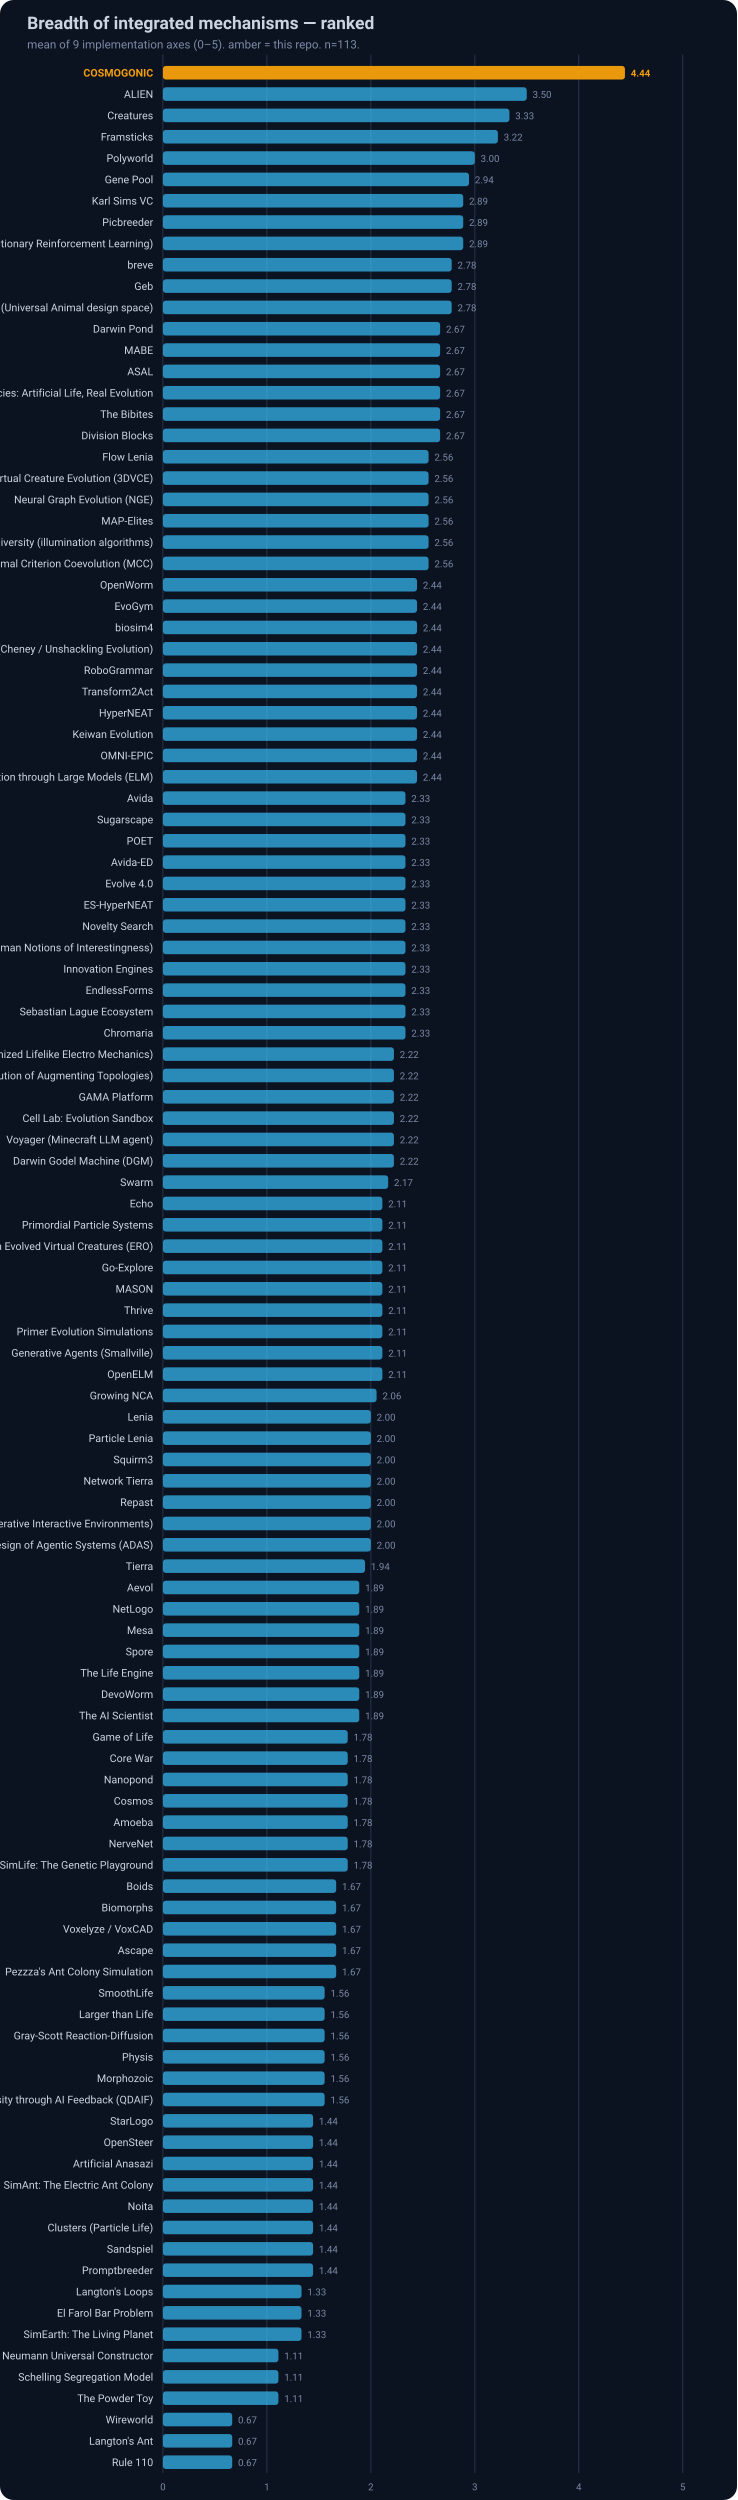
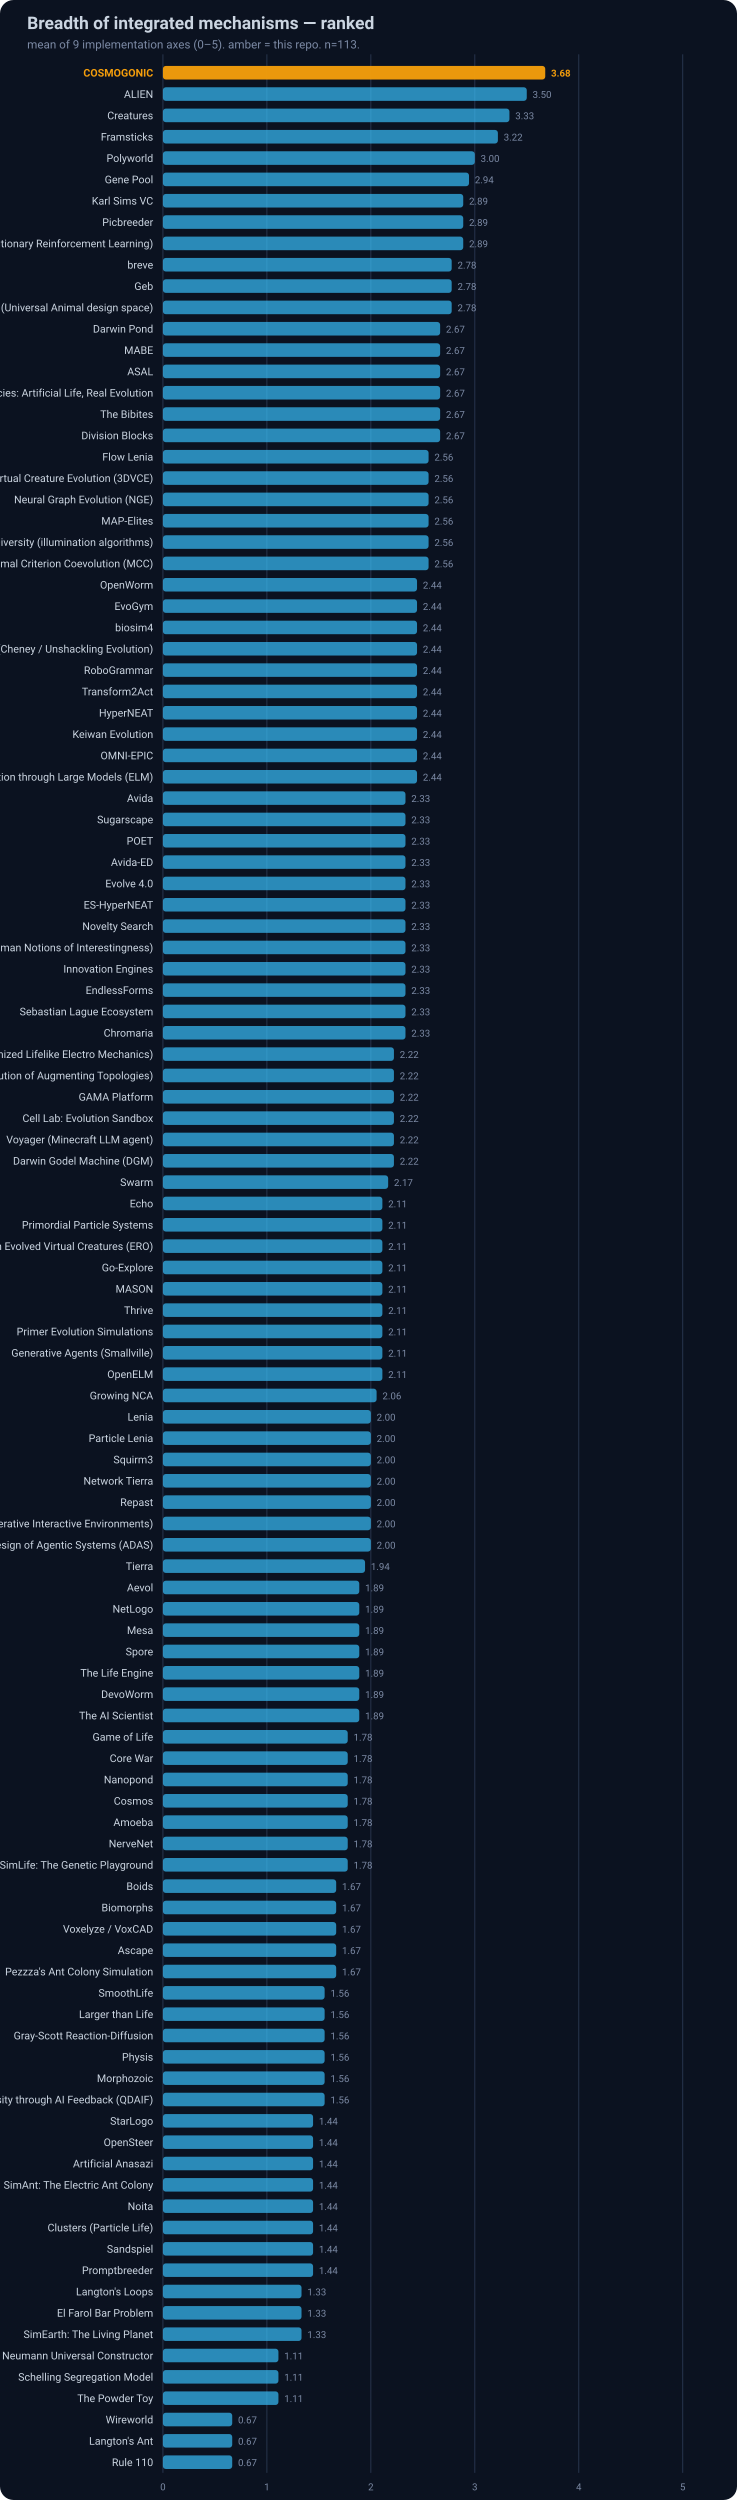
<svg xmlns="http://www.w3.org/2000/svg" viewBox="0 0 760 2578" font-family="ui-sans-serif,system-ui,Segoe UI,Roboto,sans-serif" role="img" aria-label="Ranked breadth of integrated mechanisms">
  <rect width="760" height="2578" rx="14" fill="#0b1220" />
  <text x="28" y="30" fill="#cbd5e1" font-size="18" font-weight="700">Breadth of integrated mechanisms — ranked</text>
  <text x="28" y="50" fill="#7c8aa5" font-size="12">mean of 9 implementation axes (0–5). amber = this repo. n=113.</text>
  <line x1="168" y1="56" x2="168" y2="2550" stroke="#27344d" stroke-width="1" />
  <text x="168" y="2568" fill="#7c8aa5" font-size="10" text-anchor="middle">0</text>
  <line x1="275.2" y1="56" x2="275.2" y2="2550" stroke="#27344d" stroke-width="1" />
  <text x="275.2" y="2568" fill="#7c8aa5" font-size="10" text-anchor="middle">1</text>
  <line x1="382.4" y1="56" x2="382.4" y2="2550" stroke="#27344d" stroke-width="1" />
  <text x="382.4" y="2568" fill="#7c8aa5" font-size="10" text-anchor="middle">2</text>
  <line x1="489.6" y1="56" x2="489.6" y2="2550" stroke="#27344d" stroke-width="1" />
  <text x="489.6" y="2568" fill="#7c8aa5" font-size="10" text-anchor="middle">3</text>
  <line x1="596.8" y1="56" x2="596.8" y2="2550" stroke="#27344d" stroke-width="1" />
  <text x="596.8" y="2568" fill="#7c8aa5" font-size="10" text-anchor="middle">4</text>
  <line x1="704" y1="56" x2="704" y2="2550" stroke="#27344d" stroke-width="1" />
  <text x="704" y="2568" fill="#7c8aa5" font-size="10" text-anchor="middle">5</text>
  <text x="158" y="79" fill="#f59e0b" font-size="11" font-weight="700" text-anchor="end">COSMOGONIC</text>
-   <rect x="168" y="68" width="476.444" height="14" rx="3" fill="#f59e0b" opacity="0.95" />
-   <text x="650.444" y="79" fill="#f59e0b" font-size="10" font-weight="700">4.44</text>
+   <rect x="168" y="68" width="394.258" height="14" rx="3" fill="#f59e0b" opacity="0.95" />
+   <text x="568.258" y="79" fill="#f59e0b" font-size="10" font-weight="700">3.68</text>
  <text x="158" y="101" fill="#cbd5e1" font-size="11" font-weight="400" text-anchor="end">ALIEN</text>
  <rect x="168" y="90" width="375.2" height="14" rx="3" fill="#38bdf8" opacity="0.7" />
  <text x="549.2" y="101" fill="#7c8aa5" font-size="10" font-weight="400">3.50</text>
  <text x="158" y="123" fill="#cbd5e1" font-size="11" font-weight="400" text-anchor="end">Creatures</text>
  <rect x="168" y="112" width="357.333" height="14" rx="3" fill="#38bdf8" opacity="0.7" />
  <text x="531.333" y="123" fill="#7c8aa5" font-size="10" font-weight="400">3.33</text>
  <text x="158" y="145" fill="#cbd5e1" font-size="11" font-weight="400" text-anchor="end">Framsticks</text>
  <rect x="168" y="134" width="345.422" height="14" rx="3" fill="#38bdf8" opacity="0.7" />
  <text x="519.422" y="145" fill="#7c8aa5" font-size="10" font-weight="400">3.22</text>
  <text x="158" y="167" fill="#cbd5e1" font-size="11" font-weight="400" text-anchor="end">Polyworld</text>
  <rect x="168" y="156" width="321.6" height="14" rx="3" fill="#38bdf8" opacity="0.7" />
  <text x="495.6" y="167" fill="#7c8aa5" font-size="10" font-weight="400">3.00</text>
  <text x="158" y="189" fill="#cbd5e1" font-size="11" font-weight="400" text-anchor="end">Gene Pool</text>
  <rect x="168" y="178" width="315.644" height="14" rx="3" fill="#38bdf8" opacity="0.7" />
  <text x="489.644" y="189" fill="#7c8aa5" font-size="10" font-weight="400">2.94</text>
  <text x="158" y="211" fill="#cbd5e1" font-size="11" font-weight="400" text-anchor="end">Karl Sims VC</text>
  <rect x="168" y="200" width="309.689" height="14" rx="3" fill="#38bdf8" opacity="0.7" />
  <text x="483.689" y="211" fill="#7c8aa5" font-size="10" font-weight="400">2.89</text>
  <text x="158" y="233" fill="#cbd5e1" font-size="11" font-weight="400" text-anchor="end">Picbreeder</text>
  <rect x="168" y="222" width="309.689" height="14" rx="3" fill="#38bdf8" opacity="0.7" />
  <text x="483.689" y="233" fill="#7c8aa5" font-size="10" font-weight="400">2.89</text>
  <text x="158" y="255" fill="#cbd5e1" font-size="11" font-weight="400" text-anchor="end">DERL (Deep Evolutionary Reinforcement Learning)</text>
  <rect x="168" y="244" width="309.689" height="14" rx="3" fill="#38bdf8" opacity="0.7" />
  <text x="483.689" y="255" fill="#7c8aa5" font-size="10" font-weight="400">2.89</text>
  <text x="158" y="277" fill="#cbd5e1" font-size="11" font-weight="400" text-anchor="end">breve</text>
  <rect x="168" y="266" width="297.778" height="14" rx="3" fill="#38bdf8" opacity="0.7" />
  <text x="471.778" y="277" fill="#7c8aa5" font-size="10" font-weight="400">2.78</text>
  <text x="158" y="299" fill="#cbd5e1" font-size="11" font-weight="400" text-anchor="end">Geb</text>
  <rect x="168" y="288" width="297.778" height="14" rx="3" fill="#38bdf8" opacity="0.7" />
  <text x="471.778" y="299" fill="#7c8aa5" font-size="10" font-weight="400">2.78</text>
  <text x="158" y="321" fill="#cbd5e1" font-size="11" font-weight="400" text-anchor="end">UNIMAL (Universal Animal design space)</text>
  <rect x="168" y="310" width="297.778" height="14" rx="3" fill="#38bdf8" opacity="0.7" />
  <text x="471.778" y="321" fill="#7c8aa5" font-size="10" font-weight="400">2.78</text>
  <text x="158" y="343" fill="#cbd5e1" font-size="11" font-weight="400" text-anchor="end">Darwin Pond</text>
  <rect x="168" y="332" width="285.867" height="14" rx="3" fill="#38bdf8" opacity="0.7" />
  <text x="459.867" y="343" fill="#7c8aa5" font-size="10" font-weight="400">2.67</text>
  <text x="158" y="365" fill="#cbd5e1" font-size="11" font-weight="400" text-anchor="end">MABE</text>
  <rect x="168" y="354" width="285.867" height="14" rx="3" fill="#38bdf8" opacity="0.7" />
  <text x="459.867" y="365" fill="#7c8aa5" font-size="10" font-weight="400">2.67</text>
  <text x="158" y="387" fill="#cbd5e1" font-size="11" font-weight="400" text-anchor="end">ASAL</text>
  <rect x="168" y="376" width="285.867" height="14" rx="3" fill="#38bdf8" opacity="0.7" />
  <text x="459.867" y="387" fill="#7c8aa5" font-size="10" font-weight="400">2.67</text>
  <text x="158" y="409" fill="#cbd5e1" font-size="11" font-weight="400" text-anchor="end">Species: Artificial Life, Real Evolution</text>
  <rect x="168" y="398" width="285.867" height="14" rx="3" fill="#38bdf8" opacity="0.7" />
  <text x="459.867" y="409" fill="#7c8aa5" font-size="10" font-weight="400">2.67</text>
  <text x="158" y="431" fill="#cbd5e1" font-size="11" font-weight="400" text-anchor="end">The Bibites</text>
  <rect x="168" y="420" width="285.867" height="14" rx="3" fill="#38bdf8" opacity="0.7" />
  <text x="459.867" y="431" fill="#7c8aa5" font-size="10" font-weight="400">2.67</text>
  <text x="158" y="453" fill="#cbd5e1" font-size="11" font-weight="400" text-anchor="end">Division Blocks</text>
  <rect x="168" y="442" width="285.867" height="14" rx="3" fill="#38bdf8" opacity="0.7" />
  <text x="459.867" y="453" fill="#7c8aa5" font-size="10" font-weight="400">2.67</text>
  <text x="158" y="475" fill="#cbd5e1" font-size="11" font-weight="400" text-anchor="end">Flow Lenia</text>
  <rect x="168" y="464" width="273.956" height="14" rx="3" fill="#38bdf8" opacity="0.7" />
  <text x="447.956" y="475" fill="#7c8aa5" font-size="10" font-weight="400">2.56</text>
  <text x="158" y="497" fill="#cbd5e1" font-size="11" font-weight="400" text-anchor="end">3D Virtual Creature Evolution (3DVCE)</text>
  <rect x="168" y="486" width="273.956" height="14" rx="3" fill="#38bdf8" opacity="0.7" />
  <text x="447.956" y="497" fill="#7c8aa5" font-size="10" font-weight="400">2.56</text>
  <text x="158" y="519" fill="#cbd5e1" font-size="11" font-weight="400" text-anchor="end">Neural Graph Evolution (NGE)</text>
  <rect x="168" y="508" width="273.956" height="14" rx="3" fill="#38bdf8" opacity="0.7" />
  <text x="447.956" y="519" fill="#7c8aa5" font-size="10" font-weight="400">2.56</text>
  <text x="158" y="541" fill="#cbd5e1" font-size="11" font-weight="400" text-anchor="end">MAP-Elites</text>
  <rect x="168" y="530" width="273.956" height="14" rx="3" fill="#38bdf8" opacity="0.7" />
  <text x="447.956" y="541" fill="#7c8aa5" font-size="10" font-weight="400">2.56</text>
  <text x="158" y="563" fill="#cbd5e1" font-size="11" font-weight="400" text-anchor="end">Quality-Diversity (illumination algorithms)</text>
  <rect x="168" y="552" width="273.956" height="14" rx="3" fill="#38bdf8" opacity="0.7" />
  <text x="447.956" y="563" fill="#7c8aa5" font-size="10" font-weight="400">2.56</text>
  <text x="158" y="585" fill="#cbd5e1" font-size="11" font-weight="400" text-anchor="end">Minimal Criterion Coevolution (MCC)</text>
  <rect x="168" y="574" width="273.956" height="14" rx="3" fill="#38bdf8" opacity="0.7" />
  <text x="447.956" y="585" fill="#7c8aa5" font-size="10" font-weight="400">2.56</text>
  <text x="158" y="607" fill="#cbd5e1" font-size="11" font-weight="400" text-anchor="end">OpenWorm</text>
  <rect x="168" y="596" width="262.044" height="14" rx="3" fill="#38bdf8" opacity="0.7" />
  <text x="436.044" y="607" fill="#7c8aa5" font-size="10" font-weight="400">2.44</text>
  <text x="158" y="629" fill="#cbd5e1" font-size="11" font-weight="400" text-anchor="end">EvoGym</text>
  <rect x="168" y="618" width="262.044" height="14" rx="3" fill="#38bdf8" opacity="0.7" />
  <text x="436.044" y="629" fill="#7c8aa5" font-size="10" font-weight="400">2.44</text>
  <text x="158" y="651" fill="#cbd5e1" font-size="11" font-weight="400" text-anchor="end">biosim4</text>
  <rect x="168" y="640" width="262.044" height="14" rx="3" fill="#38bdf8" opacity="0.7" />
  <text x="436.044" y="651" fill="#7c8aa5" font-size="10" font-weight="400">2.44</text>
  <text x="158" y="673" fill="#cbd5e1" font-size="11" font-weight="400" text-anchor="end">Evolving Soft Robots (Cheney / Unshackling Evolution)</text>
  <rect x="168" y="662" width="262.044" height="14" rx="3" fill="#38bdf8" opacity="0.7" />
  <text x="436.044" y="673" fill="#7c8aa5" font-size="10" font-weight="400">2.44</text>
  <text x="158" y="695" fill="#cbd5e1" font-size="11" font-weight="400" text-anchor="end">RoboGrammar</text>
  <rect x="168" y="684" width="262.044" height="14" rx="3" fill="#38bdf8" opacity="0.7" />
  <text x="436.044" y="695" fill="#7c8aa5" font-size="10" font-weight="400">2.44</text>
  <text x="158" y="717" fill="#cbd5e1" font-size="11" font-weight="400" text-anchor="end">Transform2Act</text>
  <rect x="168" y="706" width="262.044" height="14" rx="3" fill="#38bdf8" opacity="0.7" />
  <text x="436.044" y="717" fill="#7c8aa5" font-size="10" font-weight="400">2.44</text>
  <text x="158" y="739" fill="#cbd5e1" font-size="11" font-weight="400" text-anchor="end">HyperNEAT</text>
  <rect x="168" y="728" width="262.044" height="14" rx="3" fill="#38bdf8" opacity="0.7" />
  <text x="436.044" y="739" fill="#7c8aa5" font-size="10" font-weight="400">2.44</text>
  <text x="158" y="761" fill="#cbd5e1" font-size="11" font-weight="400" text-anchor="end">Keiwan Evolution</text>
  <rect x="168" y="750" width="262.044" height="14" rx="3" fill="#38bdf8" opacity="0.7" />
  <text x="436.044" y="761" fill="#7c8aa5" font-size="10" font-weight="400">2.44</text>
  <text x="158" y="783" fill="#cbd5e1" font-size="11" font-weight="400" text-anchor="end">OMNI-EPIC</text>
  <rect x="168" y="772" width="262.044" height="14" rx="3" fill="#38bdf8" opacity="0.7" />
  <text x="436.044" y="783" fill="#7c8aa5" font-size="10" font-weight="400">2.44</text>
  <text x="158" y="805" fill="#cbd5e1" font-size="11" font-weight="400" text-anchor="end">Evolution through Large Models (ELM)</text>
  <rect x="168" y="794" width="262.044" height="14" rx="3" fill="#38bdf8" opacity="0.7" />
  <text x="436.044" y="805" fill="#7c8aa5" font-size="10" font-weight="400">2.44</text>
  <text x="158" y="827" fill="#cbd5e1" font-size="11" font-weight="400" text-anchor="end">Avida</text>
  <rect x="168" y="816" width="250.133" height="14" rx="3" fill="#38bdf8" opacity="0.7" />
  <text x="424.133" y="827" fill="#7c8aa5" font-size="10" font-weight="400">2.33</text>
  <text x="158" y="849" fill="#cbd5e1" font-size="11" font-weight="400" text-anchor="end">Sugarscape</text>
  <rect x="168" y="838" width="250.133" height="14" rx="3" fill="#38bdf8" opacity="0.7" />
  <text x="424.133" y="849" fill="#7c8aa5" font-size="10" font-weight="400">2.33</text>
  <text x="158" y="871" fill="#cbd5e1" font-size="11" font-weight="400" text-anchor="end">POET</text>
  <rect x="168" y="860" width="250.133" height="14" rx="3" fill="#38bdf8" opacity="0.7" />
  <text x="424.133" y="871" fill="#7c8aa5" font-size="10" font-weight="400">2.33</text>
  <text x="158" y="893" fill="#cbd5e1" font-size="11" font-weight="400" text-anchor="end">Avida-ED</text>
  <rect x="168" y="882" width="250.133" height="14" rx="3" fill="#38bdf8" opacity="0.7" />
  <text x="424.133" y="893" fill="#7c8aa5" font-size="10" font-weight="400">2.33</text>
  <text x="158" y="915" fill="#cbd5e1" font-size="11" font-weight="400" text-anchor="end">Evolve 4.0</text>
  <rect x="168" y="904" width="250.133" height="14" rx="3" fill="#38bdf8" opacity="0.7" />
  <text x="424.133" y="915" fill="#7c8aa5" font-size="10" font-weight="400">2.33</text>
  <text x="158" y="937" fill="#cbd5e1" font-size="11" font-weight="400" text-anchor="end">ES-HyperNEAT</text>
  <rect x="168" y="926" width="250.133" height="14" rx="3" fill="#38bdf8" opacity="0.7" />
  <text x="424.133" y="937" fill="#7c8aa5" font-size="10" font-weight="400">2.33</text>
  <text x="158" y="959" fill="#cbd5e1" font-size="11" font-weight="400" text-anchor="end">Novelty Search</text>
  <rect x="168" y="948" width="250.133" height="14" rx="3" fill="#38bdf8" opacity="0.7" />
  <text x="424.133" y="959" fill="#7c8aa5" font-size="10" font-weight="400">2.33</text>
  <text x="158" y="981" fill="#cbd5e1" font-size="11" font-weight="400" text-anchor="end">OMNI (Open-endedness via Models of human Notions of Interestingness)</text>
  <rect x="168" y="970" width="250.133" height="14" rx="3" fill="#38bdf8" opacity="0.7" />
  <text x="424.133" y="981" fill="#7c8aa5" font-size="10" font-weight="400">2.33</text>
  <text x="158" y="1003" fill="#cbd5e1" font-size="11" font-weight="400" text-anchor="end">Innovation Engines</text>
  <rect x="168" y="992" width="250.133" height="14" rx="3" fill="#38bdf8" opacity="0.7" />
  <text x="424.133" y="1003" fill="#7c8aa5" font-size="10" font-weight="400">2.33</text>
  <text x="158" y="1025" fill="#cbd5e1" font-size="11" font-weight="400" text-anchor="end">EndlessForms</text>
  <rect x="168" y="1014" width="250.133" height="14" rx="3" fill="#38bdf8" opacity="0.7" />
  <text x="424.133" y="1025" fill="#7c8aa5" font-size="10" font-weight="400">2.33</text>
  <text x="158" y="1047" fill="#cbd5e1" font-size="11" font-weight="400" text-anchor="end">Sebastian Lague Ecosystem</text>
  <rect x="168" y="1036" width="250.133" height="14" rx="3" fill="#38bdf8" opacity="0.7" />
  <text x="424.133" y="1047" fill="#7c8aa5" font-size="10" font-weight="400">2.33</text>
  <text x="158" y="1069" fill="#cbd5e1" font-size="11" font-weight="400" text-anchor="end">Chromaria</text>
  <rect x="168" y="1058" width="250.133" height="14" rx="3" fill="#38bdf8" opacity="0.7" />
  <text x="424.133" y="1069" fill="#7c8aa5" font-size="10" font-weight="400">2.33</text>
  <text x="158" y="1091" fill="#cbd5e1" font-size="11" font-weight="400" text-anchor="end">GOLEM (Genetically Organized Lifelike Electro Mechanics)</text>
  <rect x="168" y="1080" width="238.222" height="14" rx="3" fill="#38bdf8" opacity="0.7" />
  <text x="412.222" y="1091" fill="#7c8aa5" font-size="10" font-weight="400">2.22</text>
  <text x="158" y="1113" fill="#cbd5e1" font-size="11" font-weight="400" text-anchor="end">NEAT (NeuroEvolution of Augmenting Topologies)</text>
  <rect x="168" y="1102" width="238.222" height="14" rx="3" fill="#38bdf8" opacity="0.7" />
  <text x="412.222" y="1113" fill="#7c8aa5" font-size="10" font-weight="400">2.22</text>
  <text x="158" y="1135" fill="#cbd5e1" font-size="11" font-weight="400" text-anchor="end">GAMA Platform</text>
  <rect x="168" y="1124" width="238.222" height="14" rx="3" fill="#38bdf8" opacity="0.7" />
  <text x="412.222" y="1135" fill="#7c8aa5" font-size="10" font-weight="400">2.22</text>
  <text x="158" y="1157" fill="#cbd5e1" font-size="11" font-weight="400" text-anchor="end">Cell Lab: Evolution Sandbox</text>
  <rect x="168" y="1146" width="238.222" height="14" rx="3" fill="#38bdf8" opacity="0.7" />
  <text x="412.222" y="1157" fill="#7c8aa5" font-size="10" font-weight="400">2.22</text>
  <text x="158" y="1179" fill="#cbd5e1" font-size="11" font-weight="400" text-anchor="end">Voyager (Minecraft LLM agent)</text>
  <rect x="168" y="1168" width="238.222" height="14" rx="3" fill="#38bdf8" opacity="0.7" />
  <text x="412.222" y="1179" fill="#7c8aa5" font-size="10" font-weight="400">2.22</text>
  <text x="158" y="1201" fill="#cbd5e1" font-size="11" font-weight="400" text-anchor="end">Darwin Godel Machine (DGM)</text>
  <rect x="168" y="1190" width="238.222" height="14" rx="3" fill="#38bdf8" opacity="0.7" />
  <text x="412.222" y="1201" fill="#7c8aa5" font-size="10" font-weight="400">2.22</text>
  <text x="158" y="1223" fill="#cbd5e1" font-size="11" font-weight="400" text-anchor="end">Swarm</text>
  <rect x="168" y="1212" width="232.267" height="14" rx="3" fill="#38bdf8" opacity="0.7" />
  <text x="406.267" y="1223" fill="#7c8aa5" font-size="10" font-weight="400">2.17</text>
  <text x="158" y="1245" fill="#cbd5e1" font-size="11" font-weight="400" text-anchor="end">Echo</text>
  <rect x="168" y="1234" width="226.311" height="14" rx="3" fill="#38bdf8" opacity="0.7" />
  <text x="400.311" y="1245" fill="#7c8aa5" font-size="10" font-weight="400">2.11</text>
  <text x="158" y="1267" fill="#cbd5e1" font-size="11" font-weight="400" text-anchor="end">Primordial Particle Systems</text>
  <rect x="168" y="1256" width="226.311" height="14" rx="3" fill="#38bdf8" opacity="0.7" />
  <text x="400.311" y="1267" fill="#7c8aa5" font-size="10" font-weight="400">2.11</text>
  <text x="158" y="1289" fill="#cbd5e1" font-size="11" font-weight="400" text-anchor="end">Krcah Evolved Virtual Creatures (ERO)</text>
  <rect x="168" y="1278" width="226.311" height="14" rx="3" fill="#38bdf8" opacity="0.7" />
  <text x="400.311" y="1289" fill="#7c8aa5" font-size="10" font-weight="400">2.11</text>
  <text x="158" y="1311" fill="#cbd5e1" font-size="11" font-weight="400" text-anchor="end">Go-Explore</text>
  <rect x="168" y="1300" width="226.311" height="14" rx="3" fill="#38bdf8" opacity="0.7" />
  <text x="400.311" y="1311" fill="#7c8aa5" font-size="10" font-weight="400">2.11</text>
  <text x="158" y="1333" fill="#cbd5e1" font-size="11" font-weight="400" text-anchor="end">MASON</text>
  <rect x="168" y="1322" width="226.311" height="14" rx="3" fill="#38bdf8" opacity="0.7" />
  <text x="400.311" y="1333" fill="#7c8aa5" font-size="10" font-weight="400">2.11</text>
  <text x="158" y="1355" fill="#cbd5e1" font-size="11" font-weight="400" text-anchor="end">Thrive</text>
  <rect x="168" y="1344" width="226.311" height="14" rx="3" fill="#38bdf8" opacity="0.7" />
  <text x="400.311" y="1355" fill="#7c8aa5" font-size="10" font-weight="400">2.11</text>
  <text x="158" y="1377" fill="#cbd5e1" font-size="11" font-weight="400" text-anchor="end">Primer Evolution Simulations</text>
  <rect x="168" y="1366" width="226.311" height="14" rx="3" fill="#38bdf8" opacity="0.7" />
  <text x="400.311" y="1377" fill="#7c8aa5" font-size="10" font-weight="400">2.11</text>
  <text x="158" y="1399" fill="#cbd5e1" font-size="11" font-weight="400" text-anchor="end">Generative Agents (Smallville)</text>
  <rect x="168" y="1388" width="226.311" height="14" rx="3" fill="#38bdf8" opacity="0.7" />
  <text x="400.311" y="1399" fill="#7c8aa5" font-size="10" font-weight="400">2.11</text>
  <text x="158" y="1421" fill="#cbd5e1" font-size="11" font-weight="400" text-anchor="end">OpenELM</text>
  <rect x="168" y="1410" width="226.311" height="14" rx="3" fill="#38bdf8" opacity="0.7" />
  <text x="400.311" y="1421" fill="#7c8aa5" font-size="10" font-weight="400">2.11</text>
  <text x="158" y="1443" fill="#cbd5e1" font-size="11" font-weight="400" text-anchor="end">Growing NCA</text>
  <rect x="168" y="1432" width="220.356" height="14" rx="3" fill="#38bdf8" opacity="0.7" />
  <text x="394.356" y="1443" fill="#7c8aa5" font-size="10" font-weight="400">2.06</text>
  <text x="158" y="1465" fill="#cbd5e1" font-size="11" font-weight="400" text-anchor="end">Lenia</text>
  <rect x="168" y="1454" width="214.4" height="14" rx="3" fill="#38bdf8" opacity="0.7" />
  <text x="388.4" y="1465" fill="#7c8aa5" font-size="10" font-weight="400">2.00</text>
  <text x="158" y="1487" fill="#cbd5e1" font-size="11" font-weight="400" text-anchor="end">Particle Lenia</text>
  <rect x="168" y="1476" width="214.4" height="14" rx="3" fill="#38bdf8" opacity="0.7" />
  <text x="388.4" y="1487" fill="#7c8aa5" font-size="10" font-weight="400">2.00</text>
  <text x="158" y="1509" fill="#cbd5e1" font-size="11" font-weight="400" text-anchor="end">Squirm3</text>
  <rect x="168" y="1498" width="214.4" height="14" rx="3" fill="#38bdf8" opacity="0.7" />
  <text x="388.4" y="1509" fill="#7c8aa5" font-size="10" font-weight="400">2.00</text>
  <text x="158" y="1531" fill="#cbd5e1" font-size="11" font-weight="400" text-anchor="end">Network Tierra</text>
  <rect x="168" y="1520" width="214.4" height="14" rx="3" fill="#38bdf8" opacity="0.7" />
  <text x="388.4" y="1531" fill="#7c8aa5" font-size="10" font-weight="400">2.00</text>
  <text x="158" y="1553" fill="#cbd5e1" font-size="11" font-weight="400" text-anchor="end">Repast</text>
  <rect x="168" y="1542" width="214.4" height="14" rx="3" fill="#38bdf8" opacity="0.7" />
  <text x="388.4" y="1553" fill="#7c8aa5" font-size="10" font-weight="400">2.00</text>
  <text x="158" y="1575" fill="#cbd5e1" font-size="11" font-weight="400" text-anchor="end">Genie (Generative Interactive Environments)</text>
  <rect x="168" y="1564" width="214.4" height="14" rx="3" fill="#38bdf8" opacity="0.7" />
  <text x="388.4" y="1575" fill="#7c8aa5" font-size="10" font-weight="400">2.00</text>
  <text x="158" y="1597" fill="#cbd5e1" font-size="11" font-weight="400" text-anchor="end">Automated Design of Agentic Systems (ADAS)</text>
  <rect x="168" y="1586" width="214.4" height="14" rx="3" fill="#38bdf8" opacity="0.7" />
  <text x="388.4" y="1597" fill="#7c8aa5" font-size="10" font-weight="400">2.00</text>
  <text x="158" y="1619" fill="#cbd5e1" font-size="11" font-weight="400" text-anchor="end">Tierra</text>
  <rect x="168" y="1608" width="208.444" height="14" rx="3" fill="#38bdf8" opacity="0.7" />
  <text x="382.444" y="1619" fill="#7c8aa5" font-size="10" font-weight="400">1.94</text>
  <text x="158" y="1641" fill="#cbd5e1" font-size="11" font-weight="400" text-anchor="end">Aevol</text>
  <rect x="168" y="1630" width="202.489" height="14" rx="3" fill="#38bdf8" opacity="0.7" />
  <text x="376.489" y="1641" fill="#7c8aa5" font-size="10" font-weight="400">1.89</text>
  <text x="158" y="1663" fill="#cbd5e1" font-size="11" font-weight="400" text-anchor="end">NetLogo</text>
  <rect x="168" y="1652" width="202.489" height="14" rx="3" fill="#38bdf8" opacity="0.7" />
  <text x="376.489" y="1663" fill="#7c8aa5" font-size="10" font-weight="400">1.89</text>
  <text x="158" y="1685" fill="#cbd5e1" font-size="11" font-weight="400" text-anchor="end">Mesa</text>
  <rect x="168" y="1674" width="202.489" height="14" rx="3" fill="#38bdf8" opacity="0.7" />
  <text x="376.489" y="1685" fill="#7c8aa5" font-size="10" font-weight="400">1.89</text>
  <text x="158" y="1707" fill="#cbd5e1" font-size="11" font-weight="400" text-anchor="end">Spore</text>
  <rect x="168" y="1696" width="202.489" height="14" rx="3" fill="#38bdf8" opacity="0.7" />
  <text x="376.489" y="1707" fill="#7c8aa5" font-size="10" font-weight="400">1.89</text>
  <text x="158" y="1729" fill="#cbd5e1" font-size="11" font-weight="400" text-anchor="end">The Life Engine</text>
  <rect x="168" y="1718" width="202.489" height="14" rx="3" fill="#38bdf8" opacity="0.7" />
  <text x="376.489" y="1729" fill="#7c8aa5" font-size="10" font-weight="400">1.89</text>
  <text x="158" y="1751" fill="#cbd5e1" font-size="11" font-weight="400" text-anchor="end">DevoWorm</text>
  <rect x="168" y="1740" width="202.489" height="14" rx="3" fill="#38bdf8" opacity="0.7" />
  <text x="376.489" y="1751" fill="#7c8aa5" font-size="10" font-weight="400">1.89</text>
  <text x="158" y="1773" fill="#cbd5e1" font-size="11" font-weight="400" text-anchor="end">The AI Scientist</text>
  <rect x="168" y="1762" width="202.489" height="14" rx="3" fill="#38bdf8" opacity="0.7" />
  <text x="376.489" y="1773" fill="#7c8aa5" font-size="10" font-weight="400">1.89</text>
  <text x="158" y="1795" fill="#cbd5e1" font-size="11" font-weight="400" text-anchor="end">Game of Life</text>
  <rect x="168" y="1784" width="190.578" height="14" rx="3" fill="#38bdf8" opacity="0.7" />
  <text x="364.578" y="1795" fill="#7c8aa5" font-size="10" font-weight="400">1.78</text>
  <text x="158" y="1817" fill="#cbd5e1" font-size="11" font-weight="400" text-anchor="end">Core War</text>
  <rect x="168" y="1806" width="190.578" height="14" rx="3" fill="#38bdf8" opacity="0.7" />
  <text x="364.578" y="1817" fill="#7c8aa5" font-size="10" font-weight="400">1.78</text>
  <text x="158" y="1839" fill="#cbd5e1" font-size="11" font-weight="400" text-anchor="end">Nanopond</text>
  <rect x="168" y="1828" width="190.578" height="14" rx="3" fill="#38bdf8" opacity="0.7" />
  <text x="364.578" y="1839" fill="#7c8aa5" font-size="10" font-weight="400">1.78</text>
  <text x="158" y="1861" fill="#cbd5e1" font-size="11" font-weight="400" text-anchor="end">Cosmos</text>
  <rect x="168" y="1850" width="190.578" height="14" rx="3" fill="#38bdf8" opacity="0.7" />
  <text x="364.578" y="1861" fill="#7c8aa5" font-size="10" font-weight="400">1.78</text>
  <text x="158" y="1883" fill="#cbd5e1" font-size="11" font-weight="400" text-anchor="end">Amoeba</text>
  <rect x="168" y="1872" width="190.578" height="14" rx="3" fill="#38bdf8" opacity="0.7" />
  <text x="364.578" y="1883" fill="#7c8aa5" font-size="10" font-weight="400">1.78</text>
  <text x="158" y="1905" fill="#cbd5e1" font-size="11" font-weight="400" text-anchor="end">NerveNet</text>
  <rect x="168" y="1894" width="190.578" height="14" rx="3" fill="#38bdf8" opacity="0.7" />
  <text x="364.578" y="1905" fill="#7c8aa5" font-size="10" font-weight="400">1.78</text>
  <text x="158" y="1927" fill="#cbd5e1" font-size="11" font-weight="400" text-anchor="end">SimLife: The Genetic Playground</text>
  <rect x="168" y="1916" width="190.578" height="14" rx="3" fill="#38bdf8" opacity="0.7" />
  <text x="364.578" y="1927" fill="#7c8aa5" font-size="10" font-weight="400">1.78</text>
  <text x="158" y="1949" fill="#cbd5e1" font-size="11" font-weight="400" text-anchor="end">Boids</text>
  <rect x="168" y="1938" width="178.667" height="14" rx="3" fill="#38bdf8" opacity="0.7" />
  <text x="352.667" y="1949" fill="#7c8aa5" font-size="10" font-weight="400">1.67</text>
  <text x="158" y="1971" fill="#cbd5e1" font-size="11" font-weight="400" text-anchor="end">Biomorphs</text>
  <rect x="168" y="1960" width="178.667" height="14" rx="3" fill="#38bdf8" opacity="0.7" />
  <text x="352.667" y="1971" fill="#7c8aa5" font-size="10" font-weight="400">1.67</text>
  <text x="158" y="1993" fill="#cbd5e1" font-size="11" font-weight="400" text-anchor="end">Voxelyze / VoxCAD</text>
  <rect x="168" y="1982" width="178.667" height="14" rx="3" fill="#38bdf8" opacity="0.7" />
  <text x="352.667" y="1993" fill="#7c8aa5" font-size="10" font-weight="400">1.67</text>
  <text x="158" y="2015" fill="#cbd5e1" font-size="11" font-weight="400" text-anchor="end">Ascape</text>
  <rect x="168" y="2004" width="178.667" height="14" rx="3" fill="#38bdf8" opacity="0.7" />
  <text x="352.667" y="2015" fill="#7c8aa5" font-size="10" font-weight="400">1.67</text>
  <text x="158" y="2037" fill="#cbd5e1" font-size="11" font-weight="400" text-anchor="end">Pezzza's Ant Colony Simulation</text>
  <rect x="168" y="2026" width="178.667" height="14" rx="3" fill="#38bdf8" opacity="0.7" />
  <text x="352.667" y="2037" fill="#7c8aa5" font-size="10" font-weight="400">1.67</text>
  <text x="158" y="2059" fill="#cbd5e1" font-size="11" font-weight="400" text-anchor="end">SmoothLife</text>
  <rect x="168" y="2048" width="166.756" height="14" rx="3" fill="#38bdf8" opacity="0.7" />
  <text x="340.756" y="2059" fill="#7c8aa5" font-size="10" font-weight="400">1.56</text>
  <text x="158" y="2081" fill="#cbd5e1" font-size="11" font-weight="400" text-anchor="end">Larger than Life</text>
  <rect x="168" y="2070" width="166.756" height="14" rx="3" fill="#38bdf8" opacity="0.7" />
  <text x="340.756" y="2081" fill="#7c8aa5" font-size="10" font-weight="400">1.56</text>
  <text x="158" y="2103" fill="#cbd5e1" font-size="11" font-weight="400" text-anchor="end">Gray-Scott Reaction-Diffusion</text>
  <rect x="168" y="2092" width="166.756" height="14" rx="3" fill="#38bdf8" opacity="0.7" />
  <text x="340.756" y="2103" fill="#7c8aa5" font-size="10" font-weight="400">1.56</text>
  <text x="158" y="2125" fill="#cbd5e1" font-size="11" font-weight="400" text-anchor="end">Physis</text>
  <rect x="168" y="2114" width="166.756" height="14" rx="3" fill="#38bdf8" opacity="0.7" />
  <text x="340.756" y="2125" fill="#7c8aa5" font-size="10" font-weight="400">1.56</text>
  <text x="158" y="2147" fill="#cbd5e1" font-size="11" font-weight="400" text-anchor="end">Morphozoic</text>
  <rect x="168" y="2136" width="166.756" height="14" rx="3" fill="#38bdf8" opacity="0.7" />
  <text x="340.756" y="2147" fill="#7c8aa5" font-size="10" font-weight="400">1.56</text>
  <text x="158" y="2169" fill="#cbd5e1" font-size="11" font-weight="400" text-anchor="end">Quality-Diversity through AI Feedback (QDAIF)</text>
  <rect x="168" y="2158" width="166.756" height="14" rx="3" fill="#38bdf8" opacity="0.7" />
  <text x="340.756" y="2169" fill="#7c8aa5" font-size="10" font-weight="400">1.56</text>
  <text x="158" y="2191" fill="#cbd5e1" font-size="11" font-weight="400" text-anchor="end">StarLogo</text>
  <rect x="168" y="2180" width="154.844" height="14" rx="3" fill="#38bdf8" opacity="0.7" />
  <text x="328.844" y="2191" fill="#7c8aa5" font-size="10" font-weight="400">1.44</text>
  <text x="158" y="2213" fill="#cbd5e1" font-size="11" font-weight="400" text-anchor="end">OpenSteer</text>
  <rect x="168" y="2202" width="154.844" height="14" rx="3" fill="#38bdf8" opacity="0.7" />
  <text x="328.844" y="2213" fill="#7c8aa5" font-size="10" font-weight="400">1.44</text>
  <text x="158" y="2235" fill="#cbd5e1" font-size="11" font-weight="400" text-anchor="end">Artificial Anasazi</text>
  <rect x="168" y="2224" width="154.844" height="14" rx="3" fill="#38bdf8" opacity="0.7" />
  <text x="328.844" y="2235" fill="#7c8aa5" font-size="10" font-weight="400">1.44</text>
  <text x="158" y="2257" fill="#cbd5e1" font-size="11" font-weight="400" text-anchor="end">SimAnt: The Electric Ant Colony</text>
  <rect x="168" y="2246" width="154.844" height="14" rx="3" fill="#38bdf8" opacity="0.7" />
  <text x="328.844" y="2257" fill="#7c8aa5" font-size="10" font-weight="400">1.44</text>
  <text x="158" y="2279" fill="#cbd5e1" font-size="11" font-weight="400" text-anchor="end">Noita</text>
  <rect x="168" y="2268" width="154.844" height="14" rx="3" fill="#38bdf8" opacity="0.7" />
  <text x="328.844" y="2279" fill="#7c8aa5" font-size="10" font-weight="400">1.44</text>
  <text x="158" y="2301" fill="#cbd5e1" font-size="11" font-weight="400" text-anchor="end">Clusters (Particle Life)</text>
  <rect x="168" y="2290" width="154.844" height="14" rx="3" fill="#38bdf8" opacity="0.7" />
  <text x="328.844" y="2301" fill="#7c8aa5" font-size="10" font-weight="400">1.44</text>
  <text x="158" y="2323" fill="#cbd5e1" font-size="11" font-weight="400" text-anchor="end">Sandspiel</text>
  <rect x="168" y="2312" width="154.844" height="14" rx="3" fill="#38bdf8" opacity="0.7" />
  <text x="328.844" y="2323" fill="#7c8aa5" font-size="10" font-weight="400">1.44</text>
  <text x="158" y="2345" fill="#cbd5e1" font-size="11" font-weight="400" text-anchor="end">Promptbreeder</text>
  <rect x="168" y="2334" width="154.844" height="14" rx="3" fill="#38bdf8" opacity="0.7" />
  <text x="328.844" y="2345" fill="#7c8aa5" font-size="10" font-weight="400">1.44</text>
  <text x="158" y="2367" fill="#cbd5e1" font-size="11" font-weight="400" text-anchor="end">Langton's Loops</text>
  <rect x="168" y="2356" width="142.933" height="14" rx="3" fill="#38bdf8" opacity="0.7" />
  <text x="316.933" y="2367" fill="#7c8aa5" font-size="10" font-weight="400">1.33</text>
  <text x="158" y="2389" fill="#cbd5e1" font-size="11" font-weight="400" text-anchor="end">El Farol Bar Problem</text>
  <rect x="168" y="2378" width="142.933" height="14" rx="3" fill="#38bdf8" opacity="0.7" />
  <text x="316.933" y="2389" fill="#7c8aa5" font-size="10" font-weight="400">1.33</text>
  <text x="158" y="2411" fill="#cbd5e1" font-size="11" font-weight="400" text-anchor="end">SimEarth: The Living Planet</text>
  <rect x="168" y="2400" width="142.933" height="14" rx="3" fill="#38bdf8" opacity="0.7" />
  <text x="316.933" y="2411" fill="#7c8aa5" font-size="10" font-weight="400">1.33</text>
  <text x="158" y="2433" fill="#cbd5e1" font-size="11" font-weight="400" text-anchor="end">von Neumann Universal Constructor</text>
  <rect x="168" y="2422" width="119.111" height="14" rx="3" fill="#38bdf8" opacity="0.7" />
  <text x="293.111" y="2433" fill="#7c8aa5" font-size="10" font-weight="400">1.11</text>
  <text x="158" y="2455" fill="#cbd5e1" font-size="11" font-weight="400" text-anchor="end">Schelling Segregation Model</text>
  <rect x="168" y="2444" width="119.111" height="14" rx="3" fill="#38bdf8" opacity="0.7" />
  <text x="293.111" y="2455" fill="#7c8aa5" font-size="10" font-weight="400">1.11</text>
  <text x="158" y="2477" fill="#cbd5e1" font-size="11" font-weight="400" text-anchor="end">The Powder Toy</text>
  <rect x="168" y="2466" width="119.111" height="14" rx="3" fill="#38bdf8" opacity="0.7" />
  <text x="293.111" y="2477" fill="#7c8aa5" font-size="10" font-weight="400">1.11</text>
  <text x="158" y="2499" fill="#cbd5e1" font-size="11" font-weight="400" text-anchor="end">Wireworld</text>
  <rect x="168" y="2488" width="71.467" height="14" rx="3" fill="#38bdf8" opacity="0.7" />
  <text x="245.467" y="2499" fill="#7c8aa5" font-size="10" font-weight="400">0.67</text>
  <text x="158" y="2521" fill="#cbd5e1" font-size="11" font-weight="400" text-anchor="end">Langton's Ant</text>
  <rect x="168" y="2510" width="71.467" height="14" rx="3" fill="#38bdf8" opacity="0.7" />
  <text x="245.467" y="2521" fill="#7c8aa5" font-size="10" font-weight="400">0.67</text>
  <text x="158" y="2543" fill="#cbd5e1" font-size="11" font-weight="400" text-anchor="end">Rule 110</text>
  <rect x="168" y="2532" width="71.467" height="14" rx="3" fill="#38bdf8" opacity="0.7" />
  <text x="245.467" y="2543" fill="#7c8aa5" font-size="10" font-weight="400">0.67</text>
</svg>
